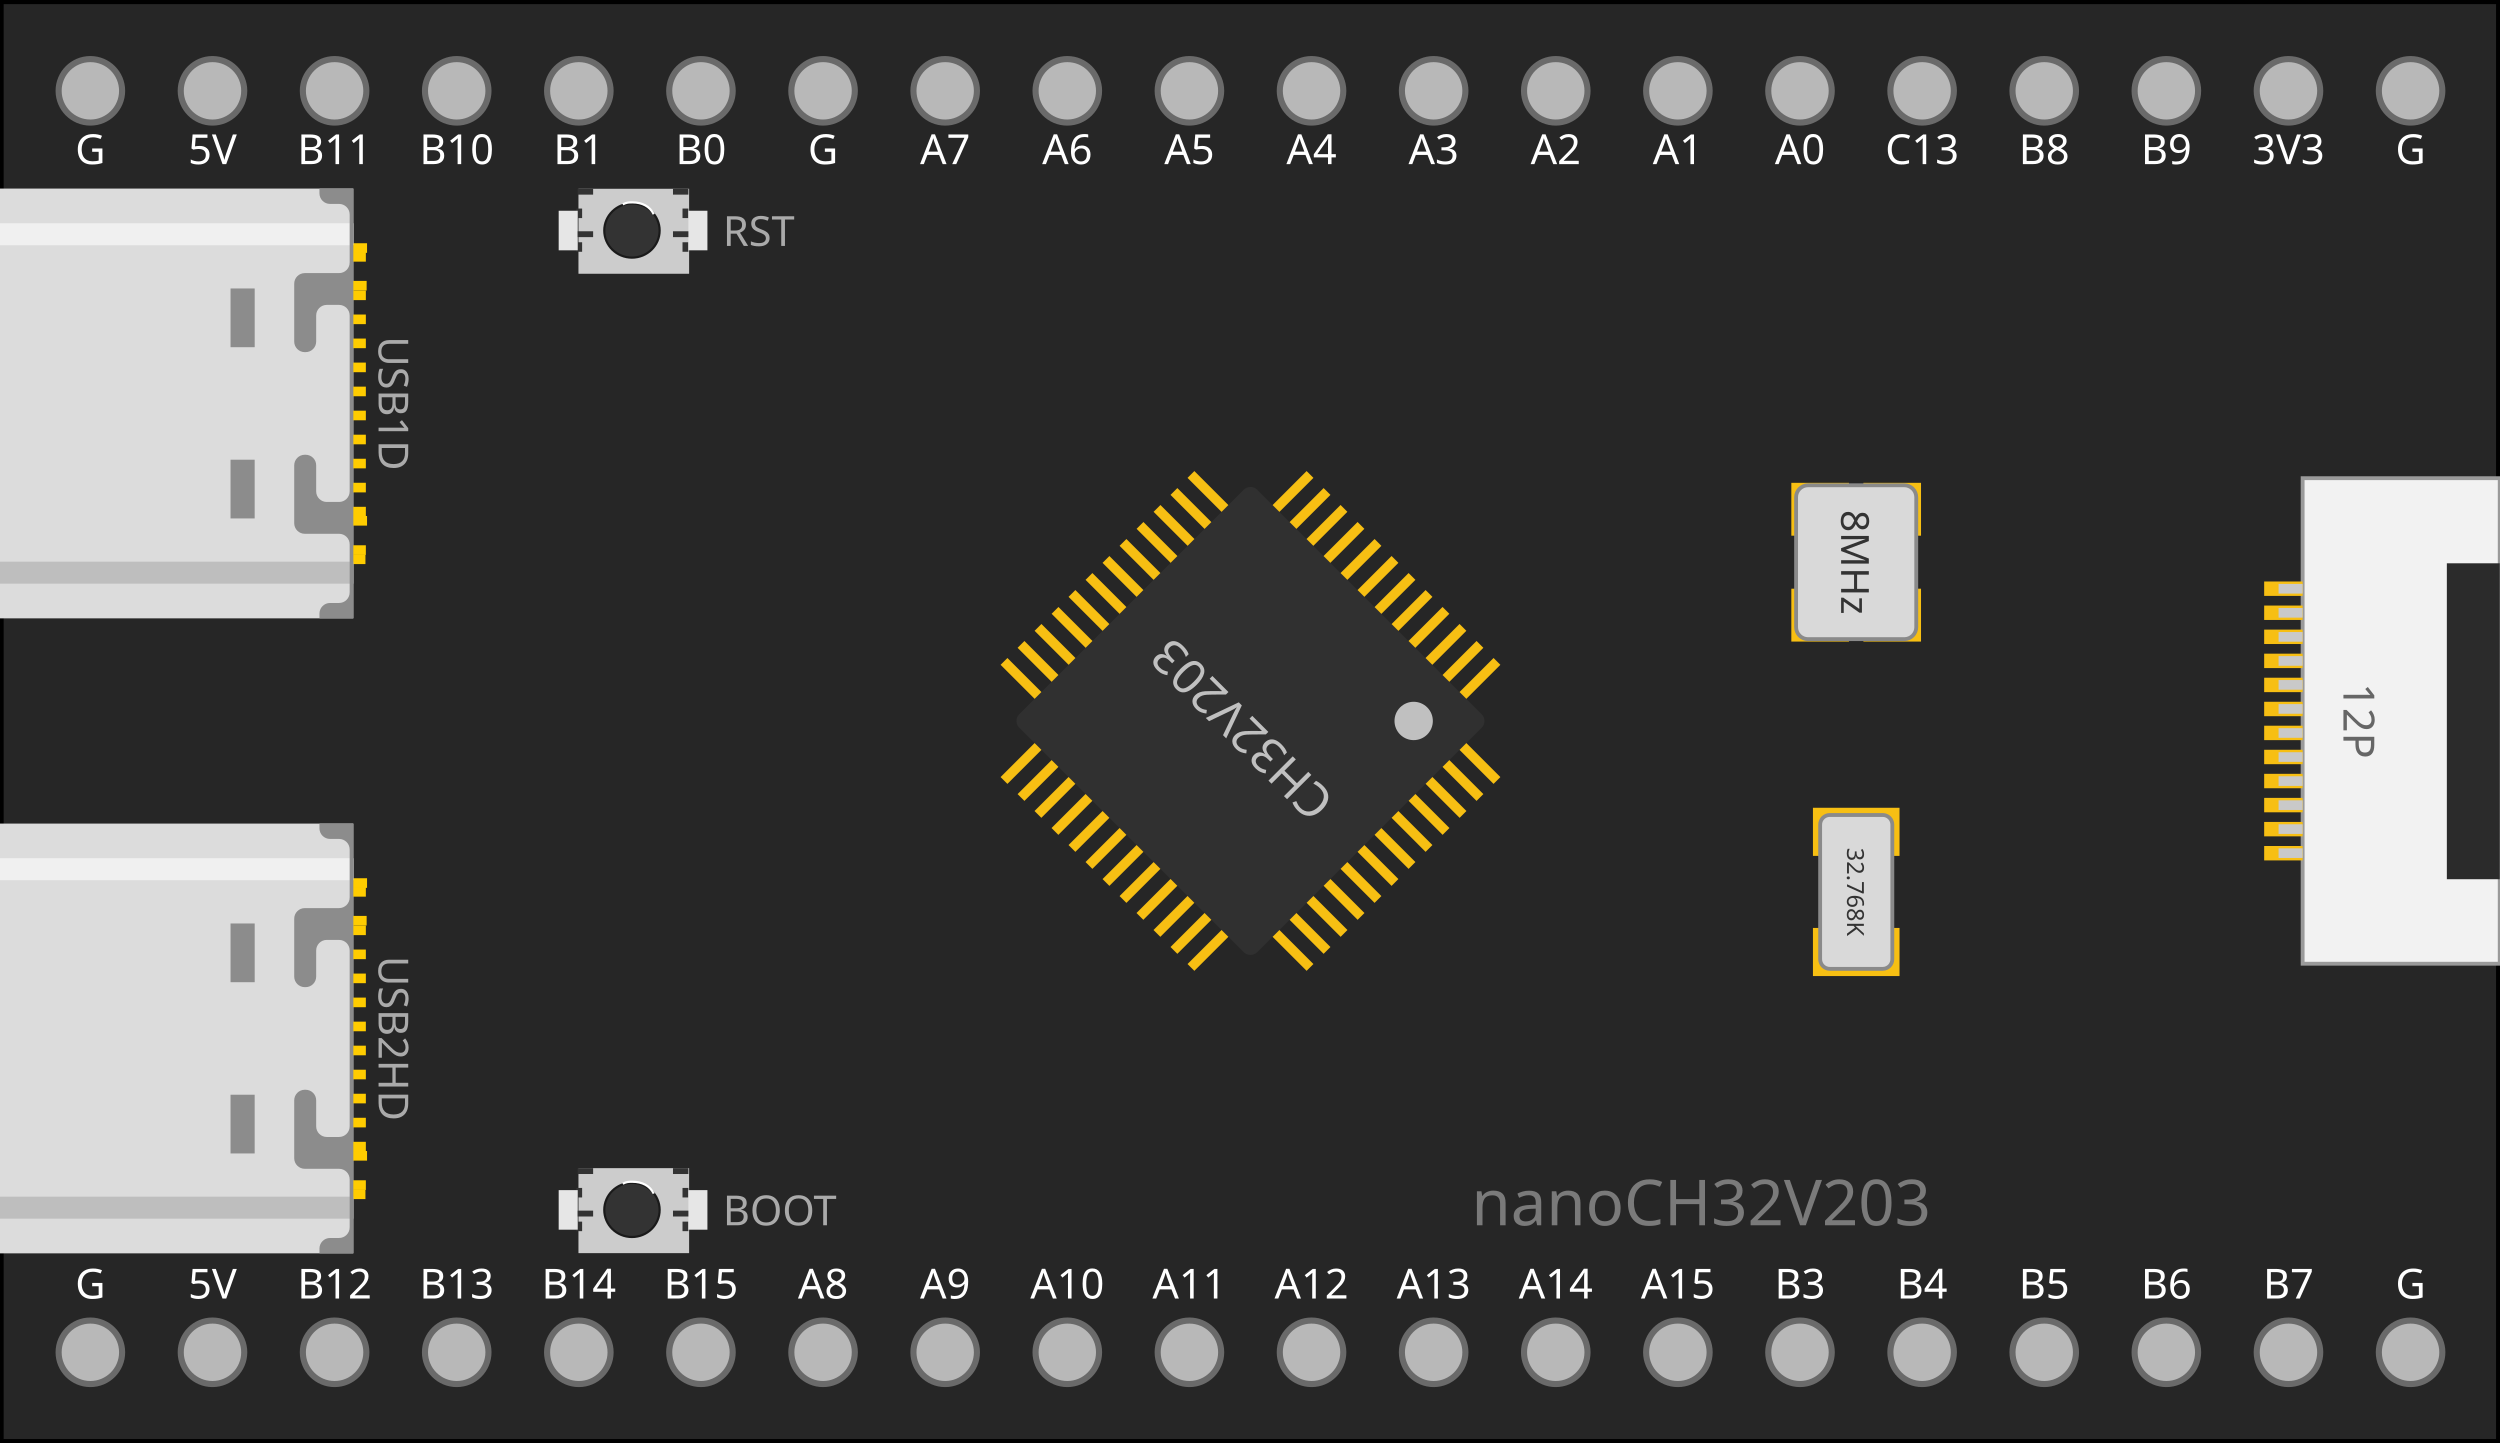
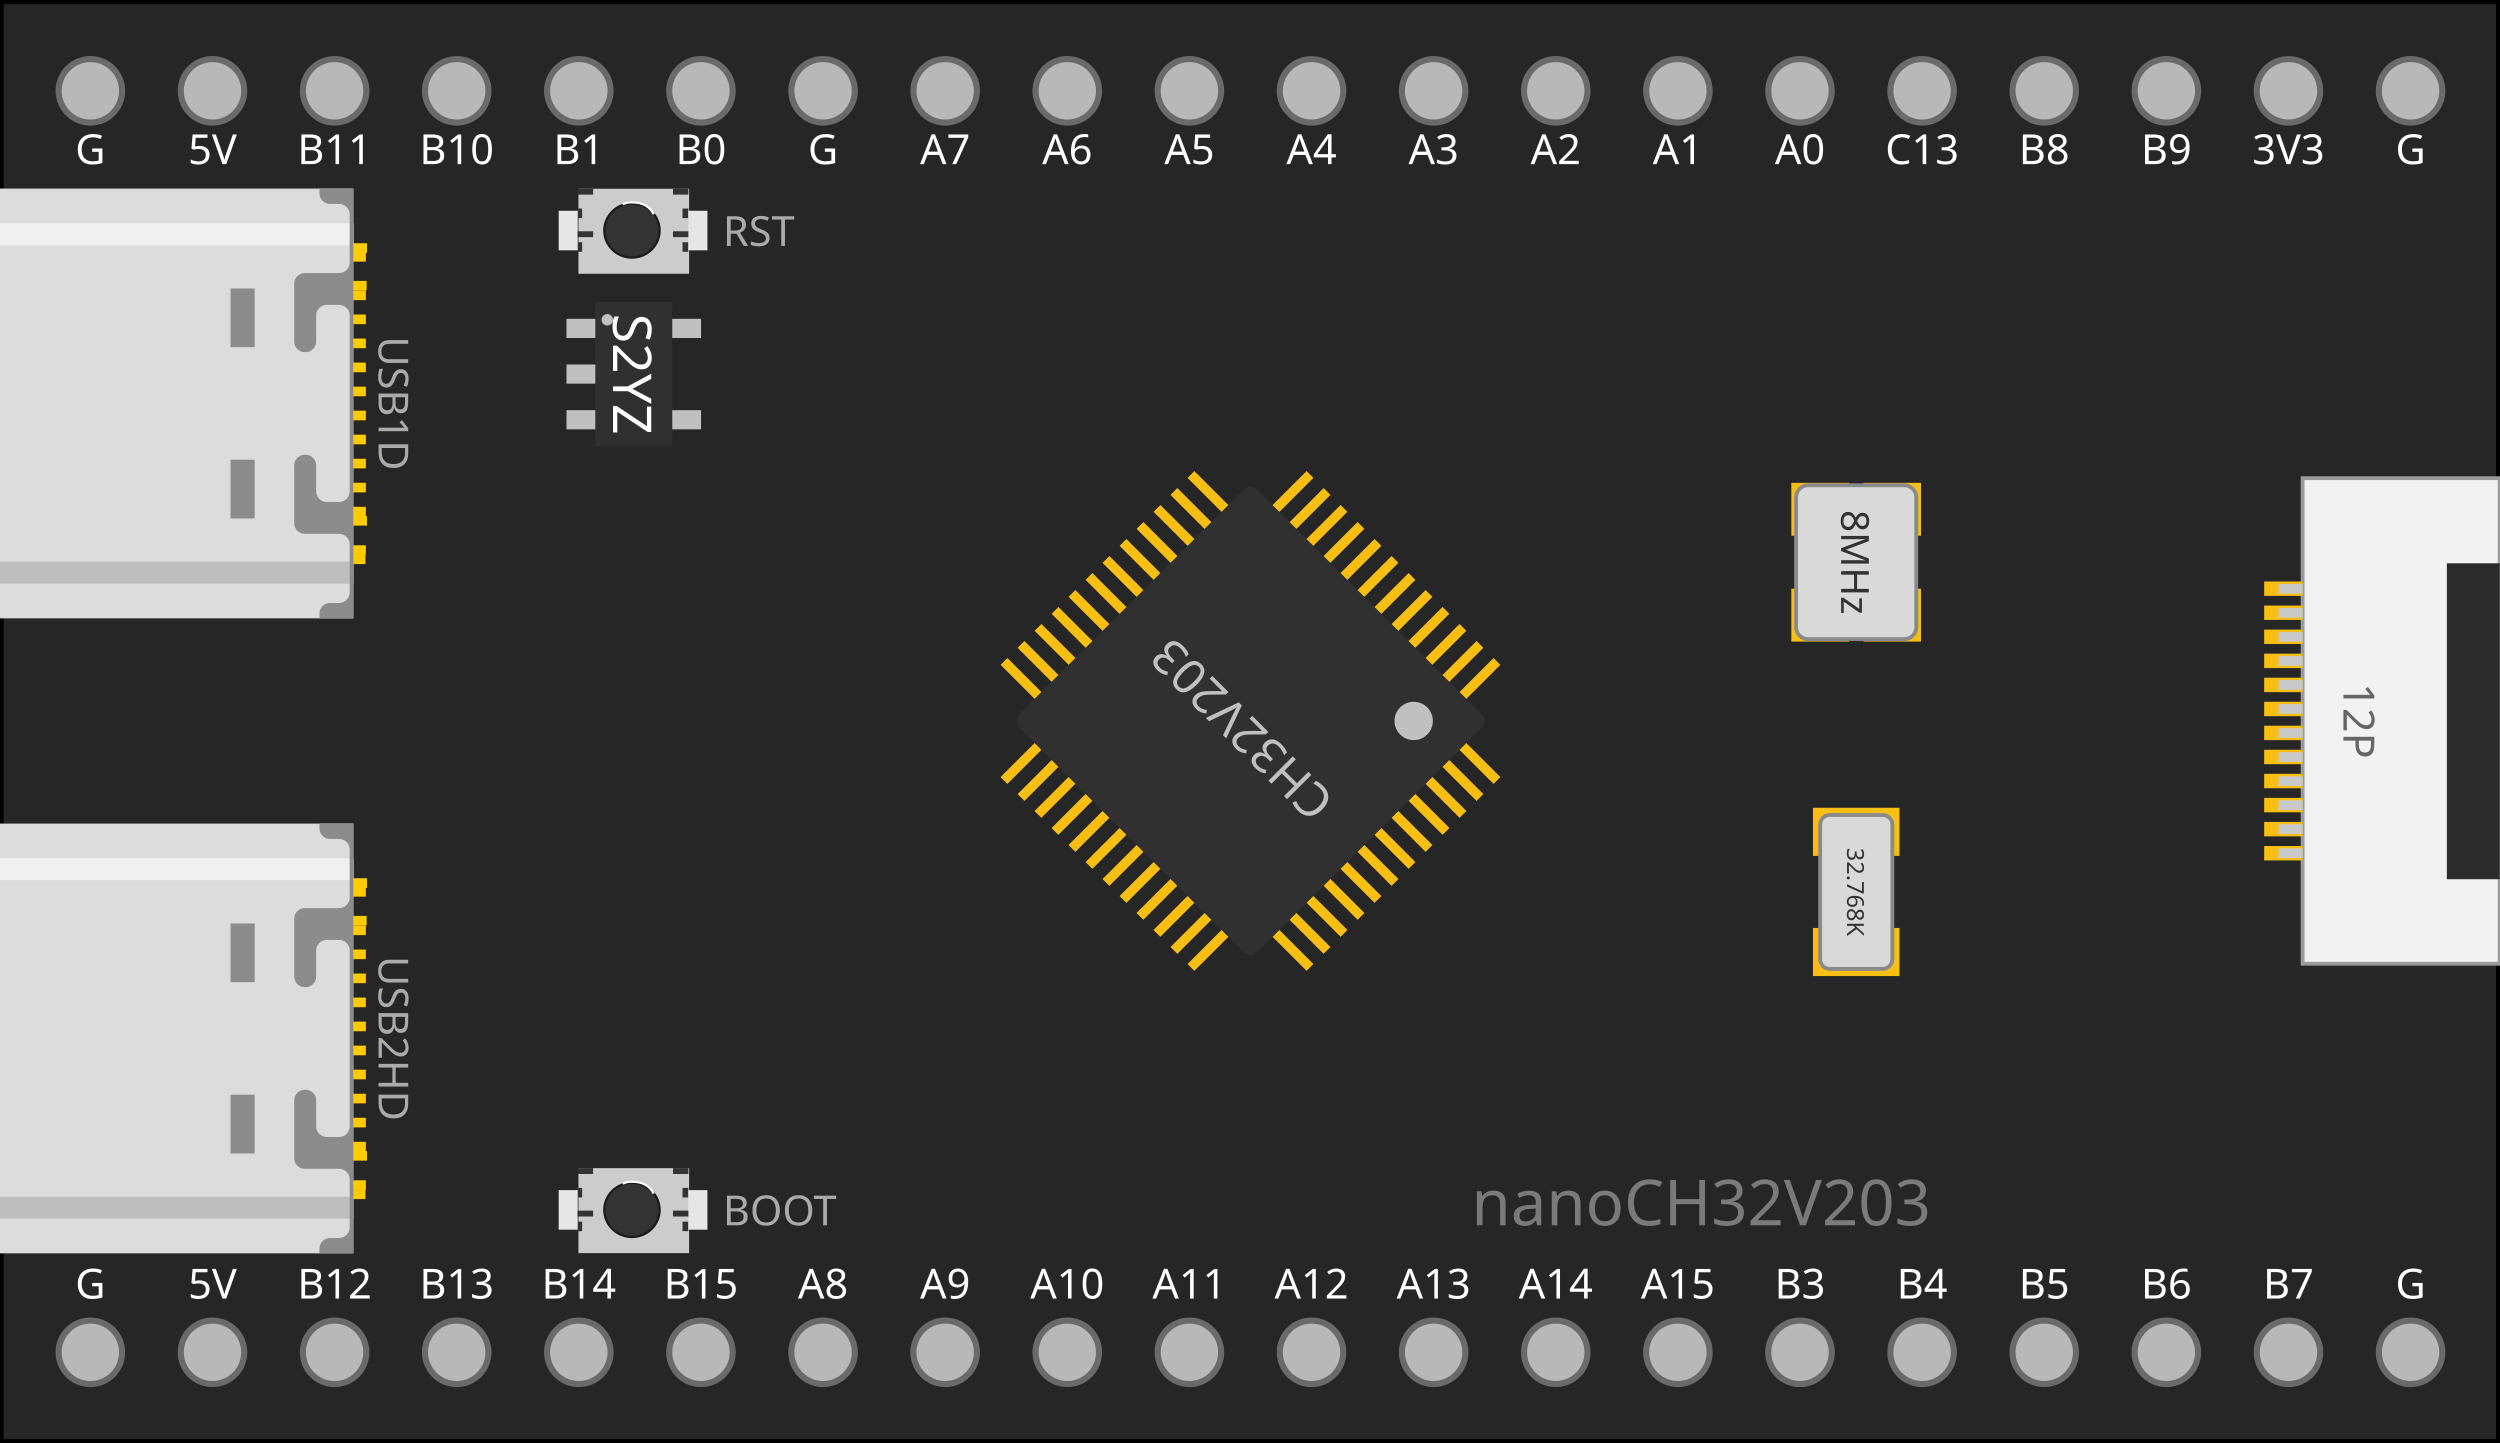
<svg xmlns="http://www.w3.org/2000/svg" width="51.99mm" height="30.00mm" viewBox="0 0 147.4 85.0">
  <g id="breadboard" transform="scale(0.072)">
    <rect x="0" y="0" width="2047" height="1181" fill="#262626" stroke="#000000" stroke-width="6" />
    <text x="1205" y="1003" font-size="52" fill="#7a7a7a" text-anchor="start" font-family="DroidSans">nanoCH32V203</text>
    <g transform="translate(-26.19 180.21) rotate(-90 175.98 149.79) scale(13.88762)">
      <g transform="translate(-16.129,3.990882e-4)">
        <g transform="rotate(180,28.8,10.4173)">
          <g>
            <rect fill="#dcdcdc" height="20.835" width="25.342" x="16.129" y="0" />
          </g>
        </g>
        <path style="fill:#ffcc00;stroke-width:0.831" d="m 19.329,21.548 h 0.567 v -0.9 h -0.567 z" />
        <path style="fill:#ffcc00;stroke-width:0.831" d="m 19.871,21.572 h 0.567 v -0.9 h -0.567 z" />
        <path style="fill:#ffcc00;stroke-width:0.831" d="m 21.597,21.643 h 0.567 v -0.9 h -0.567 z" />
        <path style="fill:#ffcc00;stroke-width:0.831" d="m 22.139,21.572 h 0.567 v -0.9 h -0.567 z" />
        <path style="fill:#ffcc00;stroke-width:0.831" d="m 23.556,21.572 h 0.567 v -0.9 h -0.567 z" />
        <path style="fill:#ffcc00;stroke-width:0.831" d="M 24.973,21.572 H 25.54 V 20.672 H 24.973 Z" />
        <path style="fill:#ffcc00;stroke-width:0.831" d="m 26.391,21.572 h 0.567 v -0.9 h -0.567 z" />
        <path style="fill:#ffcc00;stroke-width:0.831" d="m 27.808,21.572 h 0.567 v -0.9 h -0.567 z" />
        <path style="fill:#ffcc00;stroke-width:0.831" d="m 29.225,21.572 h 0.567 v -0.9 h -0.567 z" />
        <path style="fill:#ffcc00;stroke-width:0.831" d="M 30.643,21.572 H 31.21 V 20.672 H 30.643 Z" />
        <path style="fill:#ffcc00;stroke-width:0.831" d="m 32.06,21.572 h 0.567 V 20.672 H 32.06 Z" />
        <path style="fill:#ffcc00;stroke-width:0.831" d="m 33.477,21.572 h 0.567 v -0.9 h -0.567 z" />
        <path style="fill:#ffcc00;stroke-width:0.831" d="m 34.894,21.572 h 0.567 v -0.9 h -0.567 z" />
        <path style="fill:#ffcc00;stroke-width:0.831" d="m 35.46,21.619 h 0.567 v -0.9 h -0.567 z" />
        <path style="fill:#ffcc00;stroke-width:0.831" d="m 37.162,21.572 h 0.567 v -0.9 h -0.567 z" />
        <path style="fill:#ffcc00;stroke-width:0.831" d="m 37.681,20.743 h 0.567 v 0.9 h -0.567 z" />
        <g transform="rotate(180,38.7781,10.4173)">
          <g>
            <rect fill="#f0f0f0" height="20.835" width="1.297" x="38.129" y="0" />
          </g>
        </g>
        <g transform="rotate(180,18.8219,10.4173)">
          <g>
            <rect fill="#bebebe" height="20.835" width="1.297" x="18.173" y="0" />
          </g>
        </g>
        <path d="m 16.129,20.835 v -1.998 h 0.283 c 0.344,0 0.624,0.279 0.624,0.624 v 0.533 c 0,0.344 0.279,0.624 0.624,0.624 h 2.831 c 0.344,0 0.624,-0.279 0.624,-0.624 v -2.022 c 0,-0.344 0.279,-0.624 0.624,-0.624 h 3.413 c 0.344,0 0.624,0.279 0.624,0.624 v 0.047 c 0,0.344 -0.279,0.624 -0.624,0.624 h -1.536 c -0.344,0 -0.624,0.279 -0.624,0.624 v 0.727 c 0,0.344 0.279,0.624 0.624,0.624 h 10.372 c 0.344,0 0.624,-0.279 0.624,-0.624 v -0.727 c 0,-0.344 -0.279,-0.624 -0.624,-0.624 H 32.45 c -0.344,0 -0.624,-0.279 -0.624,-0.624 v -0.047 c 0,-0.344 0.279,-0.624 0.624,-0.624 h 3.413 c 0.344,0 0.624,0.279 0.624,0.624 v 2.022 c 0,0.344 0.279,0.624 0.624,0.624 h 2.831 c 0.344,0 0.624,-0.279 0.624,-0.624 V 19.46 c 0,-0.344 0.279,-0.624 0.624,-0.624 h 0.283 v 1.998 H 16.129 Z" fill="#8c8c8c" />
        <g transform="rotate(180,33.84895,14.3053)">
          <g>
            <rect fill="#8c8c8c" height="1.424" width="3.463" x="32.117" y="13.593" />
          </g>
        </g>
        <rect fill="#8c8c8c" height="1.424" width="3.463" x="22.02" y="13.593" />
      </g>
    </g>
    <g transform="translate(-26.19 700.21) rotate(-90 175.98 149.79) scale(13.88762)">
      <g transform="translate(-16.129,3.990882e-4)">
        <g transform="rotate(180,28.8,10.4173)">
          <g>
            <rect fill="#dcdcdc" height="20.835" width="25.342" x="16.129" y="0" />
          </g>
        </g>
        <path style="fill:#ffcc00;stroke-width:0.831" d="m 19.329,21.548 h 0.567 v -0.9 h -0.567 z" />
        <path style="fill:#ffcc00;stroke-width:0.831" d="m 19.871,21.572 h 0.567 v -0.9 h -0.567 z" />
        <path style="fill:#ffcc00;stroke-width:0.831" d="m 21.597,21.643 h 0.567 v -0.9 h -0.567 z" />
        <path style="fill:#ffcc00;stroke-width:0.831" d="m 22.139,21.572 h 0.567 v -0.9 h -0.567 z" />
        <path style="fill:#ffcc00;stroke-width:0.831" d="m 23.556,21.572 h 0.567 v -0.9 h -0.567 z" />
        <path style="fill:#ffcc00;stroke-width:0.831" d="M 24.973,21.572 H 25.54 V 20.672 H 24.973 Z" />
        <path style="fill:#ffcc00;stroke-width:0.831" d="m 26.391,21.572 h 0.567 v -0.9 h -0.567 z" />
        <path style="fill:#ffcc00;stroke-width:0.831" d="m 27.808,21.572 h 0.567 v -0.9 h -0.567 z" />
        <path style="fill:#ffcc00;stroke-width:0.831" d="m 29.225,21.572 h 0.567 v -0.9 h -0.567 z" />
        <path style="fill:#ffcc00;stroke-width:0.831" d="M 30.643,21.572 H 31.21 V 20.672 H 30.643 Z" />
        <path style="fill:#ffcc00;stroke-width:0.831" d="m 32.06,21.572 h 0.567 V 20.672 H 32.06 Z" />
        <path style="fill:#ffcc00;stroke-width:0.831" d="m 33.477,21.572 h 0.567 v -0.9 h -0.567 z" />
        <path style="fill:#ffcc00;stroke-width:0.831" d="m 34.894,21.572 h 0.567 v -0.9 h -0.567 z" />
        <path style="fill:#ffcc00;stroke-width:0.831" d="m 35.46,21.619 h 0.567 v -0.9 h -0.567 z" />
        <path style="fill:#ffcc00;stroke-width:0.831" d="m 37.162,21.572 h 0.567 v -0.9 h -0.567 z" />
        <path style="fill:#ffcc00;stroke-width:0.831" d="m 37.681,20.743 h 0.567 v 0.9 h -0.567 z" />
        <g transform="rotate(180,38.7781,10.4173)">
          <g>
            <rect fill="#f0f0f0" height="20.835" width="1.297" x="38.129" y="0" />
          </g>
        </g>
        <g transform="rotate(180,18.8219,10.4173)">
          <g>
            <rect fill="#bebebe" height="20.835" width="1.297" x="18.173" y="0" />
          </g>
        </g>
        <path d="m 16.129,20.835 v -1.998 h 0.283 c 0.344,0 0.624,0.279 0.624,0.624 v 0.533 c 0,0.344 0.279,0.624 0.624,0.624 h 2.831 c 0.344,0 0.624,-0.279 0.624,-0.624 v -2.022 c 0,-0.344 0.279,-0.624 0.624,-0.624 h 3.413 c 0.344,0 0.624,0.279 0.624,0.624 v 0.047 c 0,0.344 -0.279,0.624 -0.624,0.624 h -1.536 c -0.344,0 -0.624,0.279 -0.624,0.624 v 0.727 c 0,0.344 0.279,0.624 0.624,0.624 h 10.372 c 0.344,0 0.624,-0.279 0.624,-0.624 v -0.727 c 0,-0.344 -0.279,-0.624 -0.624,-0.624 H 32.45 c -0.344,0 -0.624,-0.279 -0.624,-0.624 v -0.047 c 0,-0.344 0.279,-0.624 0.624,-0.624 h 3.413 c 0.344,0 0.624,0.279 0.624,0.624 v 2.022 c 0,0.344 0.279,0.624 0.624,0.624 h 2.831 c 0.344,0 0.624,-0.279 0.624,-0.624 V 19.46 c 0,-0.344 0.279,-0.624 0.624,-0.624 h 0.283 v 1.998 H 16.129 Z" fill="#8c8c8c" />
        <g transform="rotate(180,33.84895,14.3053)">
          <g>
            <rect fill="#8c8c8c" height="1.424" width="3.463" x="32.117" y="13.593" />
          </g>
        </g>
        <rect fill="#8c8c8c" height="1.424" width="3.463" x="22.02" y="13.593" />
      </g>
    </g>
    <text x="310" y="330" font-size="34" fill="#aaaaaa" text-anchor="middle" font-family="DroidSans" transform="rotate(90 310 330)">USB1D</text>
    <text x="310" y="850" font-size="34" fill="#aaaaaa" text-anchor="middle" font-family="DroidSans" transform="rotate(90 310 850)">USB2HD</text>
    <g transform="translate(519 189) scale(0.6)">
      <rect x="-75.5" y="-58" width="151" height="116" fill="#cccccc" />
      <rect x="-78.5" y="-31" width="8" height="13" fill="#333333" />
      <rect x="66.5" y="-31" width="8" height="13" fill="#333333" />
      <rect x="-78.5" y="15" width="8" height="13" fill="#333333" />
      <rect x="66.5" y="15" width="8" height="13" fill="#333333" />
      <rect x="-102.5" y="-28" width="26" height="54" fill="#e6e6e6" />
      <rect x="74.5" y="-28" width="26" height="54" fill="#e6e6e6" />
      <rect x="-76.5" y="-58" width="21" height="8" fill="#333333" />
      <rect x="53.5" y="-58" width="21" height="8" fill="#333333" />
      <rect x="-76.5" y="0" width="21" height="8" fill="#333333" />
      <rect x="53.5" y="0" width="21" height="8" fill="#333333" />
      <ellipse cx="-2.5" cy="-1" rx="37.766" ry="36.967" fill="#333333" stroke="#1a1a1a" stroke-width="3.03" />
      <path d="m -15.02,-36.72 c 5.29,-2.70 7.93,-2.70 13.19,-2.70 13.19,0 23.78,5.40 29.07,16.19" fill="none" stroke="#ffffff" stroke-width="3.03" />
    </g>
    <g transform="translate(519 991) scale(0.6)">
      <rect x="-75.5" y="-58" width="151" height="116" fill="#cccccc" />
      <rect x="-78.5" y="-31" width="8" height="13" fill="#333333" />
      <rect x="66.5" y="-31" width="8" height="13" fill="#333333" />
      <rect x="-78.5" y="15" width="8" height="13" fill="#333333" />
      <rect x="66.5" y="15" width="8" height="13" fill="#333333" />
      <rect x="-102.5" y="-28" width="26" height="54" fill="#e6e6e6" />
      <rect x="74.5" y="-28" width="26" height="54" fill="#e6e6e6" />
      <rect x="-76.5" y="-58" width="21" height="8" fill="#333333" />
      <rect x="53.5" y="-58" width="21" height="8" fill="#333333" />
      <rect x="-76.5" y="0" width="21" height="8" fill="#333333" />
      <rect x="53.5" y="0" width="21" height="8" fill="#333333" />
      <ellipse cx="-2.5" cy="-1" rx="37.766" ry="36.967" fill="#333333" stroke="#1a1a1a" stroke-width="3.03" />
      <path d="m -15.02,-36.72 c 5.29,-2.70 7.93,-2.70 13.19,-2.70 13.19,0 23.78,5.40 29.07,16.19" fill="none" stroke="#ffffff" stroke-width="3.03" />
    </g>
    <text x="592" y="201" font-size="34" fill="#aaaaaa" text-anchor="start" font-family="DroidSans">RST</text>
    <text x="592" y="1003" font-size="34" fill="#aaaaaa" text-anchor="start" font-family="DroidSans">BOOT</text>
+     <rect x="487.5" y="246.9" width="63.0" height="118.1" fill="#303030" />
+     <rect x="463.9" y="260.7" width="23.6" height="15.7" fill="#c0c0c0" />
+     <rect x="463.9" y="298.1" width="23.6" height="15.7" fill="#c0c0c0" />
+     <rect x="463.9" y="335.5" width="23.6" height="15.7" fill="#c0c0c0" />
+     <rect x="550.5" y="260.7" width="23.6" height="15.7" fill="#c0c0c0" />
+     <rect x="550.5" y="335.5" width="23.6" height="15.7" fill="#c0c0c0" />
+     <circle cx="497.3" cy="261.5" r="4.7" fill="#c0c0c0" />
+     <text x="519.0" y="306.0" font-size="43.8" fill="#ffffff" text-anchor="middle" dominant-baseline="central" font-family="DroidSans" transform="rotate(90 519.0 306.0)">S2YZ</text>
    <g transform="rotate(-135 1024.0 590.0)">
      <rect x="886.2" y="452.2" width="275.6" height="275.6" rx="7.9" ry="7.9" fill="#303030" stroke="none" />
      <rect x="846.8" y="477.8" width="39.4" height="7.9" fill="#f7bf13" />
      <rect x="1161.8" y="477.8" width="39.4" height="7.9" fill="#f7bf13" />
      <rect x="846.8" y="497.5" width="39.4" height="7.9" fill="#f7bf13" />
      <rect x="1161.8" y="497.5" width="39.4" height="7.9" fill="#f7bf13" />
      <rect x="846.8" y="517.2" width="39.4" height="7.9" fill="#f7bf13" />
      <rect x="1161.8" y="517.2" width="39.4" height="7.9" fill="#f7bf13" />
      <rect x="846.8" y="536.9" width="39.4" height="7.9" fill="#f7bf13" />
      <rect x="1161.8" y="536.9" width="39.4" height="7.9" fill="#f7bf13" />
      <rect x="846.8" y="556.5" width="39.4" height="7.9" fill="#f7bf13" />
      <rect x="1161.8" y="556.5" width="39.4" height="7.9" fill="#f7bf13" />
      <rect x="846.8" y="576.2" width="39.4" height="7.9" fill="#f7bf13" />
      <rect x="1161.8" y="576.2" width="39.4" height="7.9" fill="#f7bf13" />
      <rect x="846.8" y="595.9" width="39.4" height="7.9" fill="#f7bf13" />
      <rect x="1161.8" y="595.9" width="39.4" height="7.9" fill="#f7bf13" />
      <rect x="846.8" y="615.6" width="39.4" height="7.9" fill="#f7bf13" />
      <rect x="1161.8" y="615.6" width="39.4" height="7.9" fill="#f7bf13" />
      <rect x="846.8" y="635.3" width="39.4" height="7.9" fill="#f7bf13" />
      <rect x="1161.8" y="635.3" width="39.4" height="7.9" fill="#f7bf13" />
      <rect x="846.8" y="655.0" width="39.4" height="7.9" fill="#f7bf13" />
      <rect x="1161.8" y="655.0" width="39.4" height="7.9" fill="#f7bf13" />
      <rect x="846.8" y="674.6" width="39.4" height="7.9" fill="#f7bf13" />
      <rect x="1161.8" y="674.6" width="39.4" height="7.9" fill="#f7bf13" />
      <rect x="846.8" y="694.3" width="39.4" height="7.9" fill="#f7bf13" />
      <rect x="1161.8" y="694.3" width="39.4" height="7.9" fill="#f7bf13" />
      <rect x="911.8" y="412.8" width="7.9" height="39.4" fill="#f7bf13" />
      <rect x="911.8" y="727.8" width="7.9" height="39.4" fill="#f7bf13" />
      <rect x="931.5" y="412.8" width="7.9" height="39.4" fill="#f7bf13" />
      <rect x="931.5" y="727.8" width="7.9" height="39.4" fill="#f7bf13" />
      <rect x="951.2" y="412.8" width="7.9" height="39.4" fill="#f7bf13" />
      <rect x="951.2" y="727.8" width="7.9" height="39.4" fill="#f7bf13" />
      <rect x="970.9" y="412.8" width="7.9" height="39.4" fill="#f7bf13" />
      <rect x="970.9" y="727.8" width="7.9" height="39.4" fill="#f7bf13" />
      <rect x="990.5" y="412.8" width="7.9" height="39.4" fill="#f7bf13" />
      <rect x="990.5" y="727.8" width="7.9" height="39.4" fill="#f7bf13" />
      <rect x="1010.2" y="412.8" width="7.9" height="39.4" fill="#f7bf13" />
      <rect x="1010.2" y="727.8" width="7.9" height="39.4" fill="#f7bf13" />
      <rect x="1029.9" y="412.8" width="7.9" height="39.4" fill="#f7bf13" />
      <rect x="1029.9" y="727.8" width="7.9" height="39.4" fill="#f7bf13" />
      <rect x="1049.6" y="412.8" width="7.9" height="39.4" fill="#f7bf13" />
      <rect x="1049.6" y="727.8" width="7.9" height="39.4" fill="#f7bf13" />
      <rect x="1069.3" y="412.8" width="7.9" height="39.4" fill="#f7bf13" />
      <rect x="1069.3" y="727.8" width="7.9" height="39.4" fill="#f7bf13" />
      <rect x="1089.0" y="412.8" width="7.9" height="39.4" fill="#f7bf13" />
      <rect x="1089.0" y="727.8" width="7.9" height="39.4" fill="#f7bf13" />
      <rect x="1108.6" y="412.8" width="7.9" height="39.4" fill="#f7bf13" />
      <rect x="1108.6" y="727.8" width="7.9" height="39.4" fill="#f7bf13" />
      <rect x="1128.3" y="412.8" width="7.9" height="39.4" fill="#f7bf13" />
      <rect x="1128.3" y="727.8" width="7.9" height="39.4" fill="#f7bf13" />
      <circle cx="929.5" cy="684.5" r="15.7" fill="#c0c0c0" />
      <text x="1024" y="594.0" font-size="39.4" fill="#c0c0c0" text-anchor="middle" font-family="DroidSans">CH32V203</text>
    </g>
    <rect x="1466.9" y="481.7" width="47.2" height="43.3" fill="#f7bf13" stroke="none" />
    <rect x="1466.9" y="395.0" width="47.2" height="43.3" fill="#f7bf13" stroke="none" />
    <rect x="1525.9" y="395.0" width="47.2" height="43.3" fill="#f7bf13" stroke="none" />
    <rect x="1525.9" y="481.7" width="47.2" height="43.3" fill="#f7bf13" stroke="none" />
    <rect x="1470.8" y="397.0" width="98.4" height="126.0" rx="9.8" ry="9.8" fill="#d9d9d9" stroke="#8a8a8a" stroke-width="3.15" />
    <text x="1520.0" y="460.0" font-size="31.8" fill="#333333" text-anchor="middle" dominant-baseline="central" font-family="DroidSans" transform="rotate(90 1520.0 460.0)">8MHz</text>
    <rect x="1484.6" y="759.5" width="70.9" height="39.4" fill="#f7bf13" stroke="none" />
    <rect x="1484.6" y="661.1" width="70.9" height="39.4" fill="#f7bf13" stroke="none" />
    <rect x="1490.5" y="667.0" width="59.1" height="126.0" rx="7.9" ry="7.9" fill="#d9d9d9" stroke="#8a8a8a" stroke-width="3.15" />
    <text x="1520.0" y="730.0" font-size="19.3" fill="#333333" text-anchor="middle" dominant-baseline="central" font-family="DroidSans" transform="rotate(90 1520.0 730.0)">32.768K</text>
    <rect x="1885.6" y="391.2" width="161.4" height="397.6" fill="#f2f2f2" stroke="#9a9a9a" stroke-width="3.15" />
    <rect x="1854.1" y="692.4" width="31.5" height="11.8" fill="#f7bf13" stroke="none" />
    <rect x="1854.1" y="672.7" width="31.5" height="11.8" fill="#f7bf13" stroke="none" />
    <rect x="1854.1" y="653.0" width="31.5" height="11.8" fill="#f7bf13" stroke="none" />
    <rect x="1854.1" y="633.3" width="31.5" height="11.8" fill="#f7bf13" stroke="none" />
    <rect x="1854.1" y="613.6" width="31.5" height="11.8" fill="#f7bf13" stroke="none" />
    <rect x="1854.1" y="593.9" width="31.5" height="11.8" fill="#f7bf13" stroke="none" />
    <rect x="1854.1" y="574.3" width="31.5" height="11.8" fill="#f7bf13" stroke="none" />
    <rect x="1854.1" y="554.6" width="31.5" height="11.8" fill="#f7bf13" stroke="none" />
    <rect x="1854.1" y="534.9" width="31.5" height="11.8" fill="#f7bf13" stroke="none" />
    <rect x="1854.1" y="515.2" width="31.5" height="11.8" fill="#f7bf13" stroke="none" />
    <rect x="1854.1" y="495.5" width="31.5" height="11.8" fill="#f7bf13" stroke="none" />
    <rect x="1854.1" y="475.8" width="31.5" height="11.8" fill="#f7bf13" stroke="none" />
    <rect x="1865.9" y="694.3" width="19.7" height="7.9" fill="#c9c9c9" stroke="none" />
    <rect x="1865.9" y="674.6" width="19.7" height="7.9" fill="#c9c9c9" stroke="none" />
    <rect x="1865.9" y="655.0" width="19.7" height="7.9" fill="#c9c9c9" stroke="none" />
    <rect x="1865.9" y="635.3" width="19.7" height="7.9" fill="#c9c9c9" stroke="none" />
    <rect x="1865.9" y="615.6" width="19.7" height="7.9" fill="#c9c9c9" stroke="none" />
    <rect x="1865.9" y="595.9" width="19.7" height="7.9" fill="#c9c9c9" stroke="none" />
    <rect x="1865.9" y="576.2" width="19.7" height="7.9" fill="#c9c9c9" stroke="none" />
    <rect x="1865.9" y="556.5" width="19.7" height="7.9" fill="#c9c9c9" stroke="none" />
    <rect x="1865.9" y="536.9" width="19.7" height="7.9" fill="#c9c9c9" stroke="none" />
    <rect x="1865.9" y="517.2" width="19.7" height="7.9" fill="#c9c9c9" stroke="none" />
    <rect x="1865.9" y="497.5" width="19.7" height="7.9" fill="#c9c9c9" stroke="none" />
    <rect x="1865.9" y="477.8" width="19.7" height="7.9" fill="#c9c9c9" stroke="none" />
    <rect x="2003.7" y="460.9" width="43.3" height="258.7" fill="#2b2b2b" stroke="none" />
    <text x="1919.0" y="590.0" font-size="35.4" fill="#666666" text-anchor="middle" font-family="DroidSans" transform="rotate(90 1919.0 590.0)">12P</text>
    <circle cx="74" cy="74" r="26" fill="#b8b8b8" stroke="#6a6a6a" stroke-width="5" id="connector22pin" />
    <text x="74" y="134" font-size="34" fill="#ffffff" text-anchor="middle" font-family="DroidSans">G</text>
    <circle cx="174" cy="74" r="26" fill="#b8b8b8" stroke="#6a6a6a" stroke-width="5" id="connector48pin" />
    <text x="174" y="134" font-size="34" fill="#ffffff" text-anchor="middle" font-family="DroidSans">5V</text>
    <circle cx="274" cy="74" r="26" fill="#b8b8b8" stroke="#6a6a6a" stroke-width="5" id="connector21pin" />
    <text x="274" y="134" font-size="34" fill="#ffffff" text-anchor="middle" font-family="DroidSans">B11</text>
    <circle cx="374" cy="74" r="26" fill="#b8b8b8" stroke="#6a6a6a" stroke-width="5" id="connector20pin" />
    <text x="374" y="134" font-size="34" fill="#ffffff" text-anchor="middle" font-family="DroidSans">B10</text>
    <circle cx="474" cy="74" r="26" fill="#b8b8b8" stroke="#6a6a6a" stroke-width="5" id="connector18pin" />
    <text x="474" y="134" font-size="34" fill="#ffffff" text-anchor="middle" font-family="DroidSans">B1</text>
    <circle cx="574" cy="74" r="26" fill="#b8b8b8" stroke="#6a6a6a" stroke-width="5" id="connector17pin" />
    <text x="574" y="134" font-size="34" fill="#ffffff" text-anchor="middle" font-family="DroidSans">B0</text>
    <circle cx="674" cy="74" r="26" fill="#b8b8b8" stroke="#6a6a6a" stroke-width="5" id="connector7pin" />
    <text x="674" y="134" font-size="34" fill="#ffffff" text-anchor="middle" font-family="DroidSans">G</text>
    <circle cx="774" cy="74" r="26" fill="#b8b8b8" stroke="#6a6a6a" stroke-width="5" id="connector16pin" />
    <text x="774" y="134" font-size="34" fill="#ffffff" text-anchor="middle" font-family="DroidSans">A7</text>
    <circle cx="874" cy="74" r="26" fill="#b8b8b8" stroke="#6a6a6a" stroke-width="5" id="connector15pin" />
    <text x="874" y="134" font-size="34" fill="#ffffff" text-anchor="middle" font-family="DroidSans">A6</text>
    <circle cx="974" cy="74" r="26" fill="#b8b8b8" stroke="#6a6a6a" stroke-width="5" id="connector14pin" />
    <text x="974" y="134" font-size="34" fill="#ffffff" text-anchor="middle" font-family="DroidSans">A5</text>
    <circle cx="1074" cy="74" r="26" fill="#b8b8b8" stroke="#6a6a6a" stroke-width="5" id="connector13pin" />
    <text x="1074" y="134" font-size="34" fill="#ffffff" text-anchor="middle" font-family="DroidSans">A4</text>
    <circle cx="1174" cy="74" r="26" fill="#b8b8b8" stroke="#6a6a6a" stroke-width="5" id="connector12pin" />
    <text x="1174" y="134" font-size="34" fill="#ffffff" text-anchor="middle" font-family="DroidSans">A3</text>
    <circle cx="1274" cy="74" r="26" fill="#b8b8b8" stroke="#6a6a6a" stroke-width="5" id="connector11pin" />
    <text x="1274" y="134" font-size="34" fill="#ffffff" text-anchor="middle" font-family="DroidSans">A2</text>
    <circle cx="1374" cy="74" r="26" fill="#b8b8b8" stroke="#6a6a6a" stroke-width="5" id="connector10pin" />
    <text x="1374" y="134" font-size="34" fill="#ffffff" text-anchor="middle" font-family="DroidSans">A1</text>
    <circle cx="1474" cy="74" r="26" fill="#b8b8b8" stroke="#6a6a6a" stroke-width="5" id="connector9pin" />
    <text x="1474" y="134" font-size="34" fill="#ffffff" text-anchor="middle" font-family="DroidSans">A0</text>
    <circle cx="1574" cy="74" r="26" fill="#b8b8b8" stroke="#6a6a6a" stroke-width="5" id="connector1pin" />
    <text x="1574" y="134" font-size="34" fill="#ffffff" text-anchor="middle" font-family="DroidSans">C13</text>
    <circle cx="1674" cy="74" r="26" fill="#b8b8b8" stroke="#6a6a6a" stroke-width="5" id="connector44pin" />
    <text x="1674" y="134" font-size="34" fill="#ffffff" text-anchor="middle" font-family="DroidSans">B8</text>
    <circle cx="1774" cy="74" r="26" fill="#b8b8b8" stroke="#6a6a6a" stroke-width="5" id="connector45pin" />
    <text x="1774" y="134" font-size="34" fill="#ffffff" text-anchor="middle" font-family="DroidSans">B9</text>
    <circle cx="1874" cy="74" r="26" fill="#b8b8b8" stroke="#6a6a6a" stroke-width="5" id="connector23pin" />
    <text x="1874" y="134" font-size="34" fill="#ffffff" text-anchor="middle" font-family="DroidSans">3V3</text>
    <circle cx="1974" cy="74" r="26" fill="#b8b8b8" stroke="#6a6a6a" stroke-width="5" id="connector34pin" />
    <text x="1974" y="134" font-size="34" fill="#ffffff" text-anchor="middle" font-family="DroidSans">G</text>
    <circle cx="74" cy="1107" r="26" fill="#b8b8b8" stroke="#6a6a6a" stroke-width="5" id="connector46pin" />
    <text x="74" y="1063" font-size="34" fill="#ffffff" text-anchor="middle" font-family="DroidSans">G</text>
    <circle cx="174" cy="1107" r="26" fill="#b8b8b8" stroke="#6a6a6a" stroke-width="5" id="connector49pin" />
    <text x="174" y="1063" font-size="34" fill="#ffffff" text-anchor="middle" font-family="DroidSans">5V</text>
    <circle cx="274" cy="1107" r="26" fill="#b8b8b8" stroke="#6a6a6a" stroke-width="5" id="connector24pin" />
    <text x="274" y="1063" font-size="34" fill="#ffffff" text-anchor="middle" font-family="DroidSans">B12</text>
    <circle cx="374" cy="1107" r="26" fill="#b8b8b8" stroke="#6a6a6a" stroke-width="5" id="connector25pin" />
    <text x="374" y="1063" font-size="34" fill="#ffffff" text-anchor="middle" font-family="DroidSans">B13</text>
    <circle cx="474" cy="1107" r="26" fill="#b8b8b8" stroke="#6a6a6a" stroke-width="5" id="connector26pin" />
    <text x="474" y="1063" font-size="34" fill="#ffffff" text-anchor="middle" font-family="DroidSans">B14</text>
    <circle cx="574" cy="1107" r="26" fill="#b8b8b8" stroke="#6a6a6a" stroke-width="5" id="connector27pin" />
    <text x="574" y="1063" font-size="34" fill="#ffffff" text-anchor="middle" font-family="DroidSans">B15</text>
    <circle cx="674" cy="1107" r="26" fill="#b8b8b8" stroke="#6a6a6a" stroke-width="5" id="connector28pin" />
    <text x="674" y="1063" font-size="34" fill="#ffffff" text-anchor="middle" font-family="DroidSans">A8</text>
    <circle cx="774" cy="1107" r="26" fill="#b8b8b8" stroke="#6a6a6a" stroke-width="5" id="connector29pin" />
    <text x="774" y="1063" font-size="34" fill="#ffffff" text-anchor="middle" font-family="DroidSans">A9</text>
    <circle cx="874" cy="1107" r="26" fill="#b8b8b8" stroke="#6a6a6a" stroke-width="5" id="connector30pin" />
    <text x="874" y="1063" font-size="34" fill="#ffffff" text-anchor="middle" font-family="DroidSans">A10</text>
    <circle cx="974" cy="1107" r="26" fill="#b8b8b8" stroke="#6a6a6a" stroke-width="5" id="connector31pin" />
    <text x="974" y="1063" font-size="34" fill="#ffffff" text-anchor="middle" font-family="DroidSans">A11</text>
    <circle cx="1074" cy="1107" r="26" fill="#b8b8b8" stroke="#6a6a6a" stroke-width="5" id="connector32pin" />
    <text x="1074" y="1063" font-size="34" fill="#ffffff" text-anchor="middle" font-family="DroidSans">A12</text>
    <circle cx="1174" cy="1107" r="26" fill="#b8b8b8" stroke="#6a6a6a" stroke-width="5" id="connector33pin" />
    <text x="1174" y="1063" font-size="34" fill="#ffffff" text-anchor="middle" font-family="DroidSans">A13</text>
    <circle cx="1274" cy="1107" r="26" fill="#b8b8b8" stroke="#6a6a6a" stroke-width="5" id="connector36pin" />
    <text x="1274" y="1063" font-size="34" fill="#ffffff" text-anchor="middle" font-family="DroidSans">A14</text>
    <circle cx="1374" cy="1107" r="26" fill="#b8b8b8" stroke="#6a6a6a" stroke-width="5" id="connector37pin" />
    <text x="1374" y="1063" font-size="34" fill="#ffffff" text-anchor="middle" font-family="DroidSans">A15</text>
    <circle cx="1474" cy="1107" r="26" fill="#b8b8b8" stroke="#6a6a6a" stroke-width="5" id="connector38pin" />
    <text x="1474" y="1063" font-size="34" fill="#ffffff" text-anchor="middle" font-family="DroidSans">B3</text>
    <circle cx="1574" cy="1107" r="26" fill="#b8b8b8" stroke="#6a6a6a" stroke-width="5" id="connector39pin" />
    <text x="1574" y="1063" font-size="34" fill="#ffffff" text-anchor="middle" font-family="DroidSans">B4</text>
    <circle cx="1674" cy="1107" r="26" fill="#b8b8b8" stroke="#6a6a6a" stroke-width="5" id="connector40pin" />
    <text x="1674" y="1063" font-size="34" fill="#ffffff" text-anchor="middle" font-family="DroidSans">B5</text>
    <circle cx="1774" cy="1107" r="26" fill="#b8b8b8" stroke="#6a6a6a" stroke-width="5" id="connector41pin" />
    <text x="1774" y="1063" font-size="34" fill="#ffffff" text-anchor="middle" font-family="DroidSans">B6</text>
    <circle cx="1874" cy="1107" r="26" fill="#b8b8b8" stroke="#6a6a6a" stroke-width="5" id="connector42pin" />
    <text x="1874" y="1063" font-size="34" fill="#ffffff" text-anchor="middle" font-family="DroidSans">B7</text>
    <circle cx="1974" cy="1107" r="26" fill="#b8b8b8" stroke="#6a6a6a" stroke-width="5" id="connector50pin" />
    <text x="1974" y="1063" font-size="34" fill="#ffffff" text-anchor="middle" font-family="DroidSans">G</text>
  </g>
</svg>
